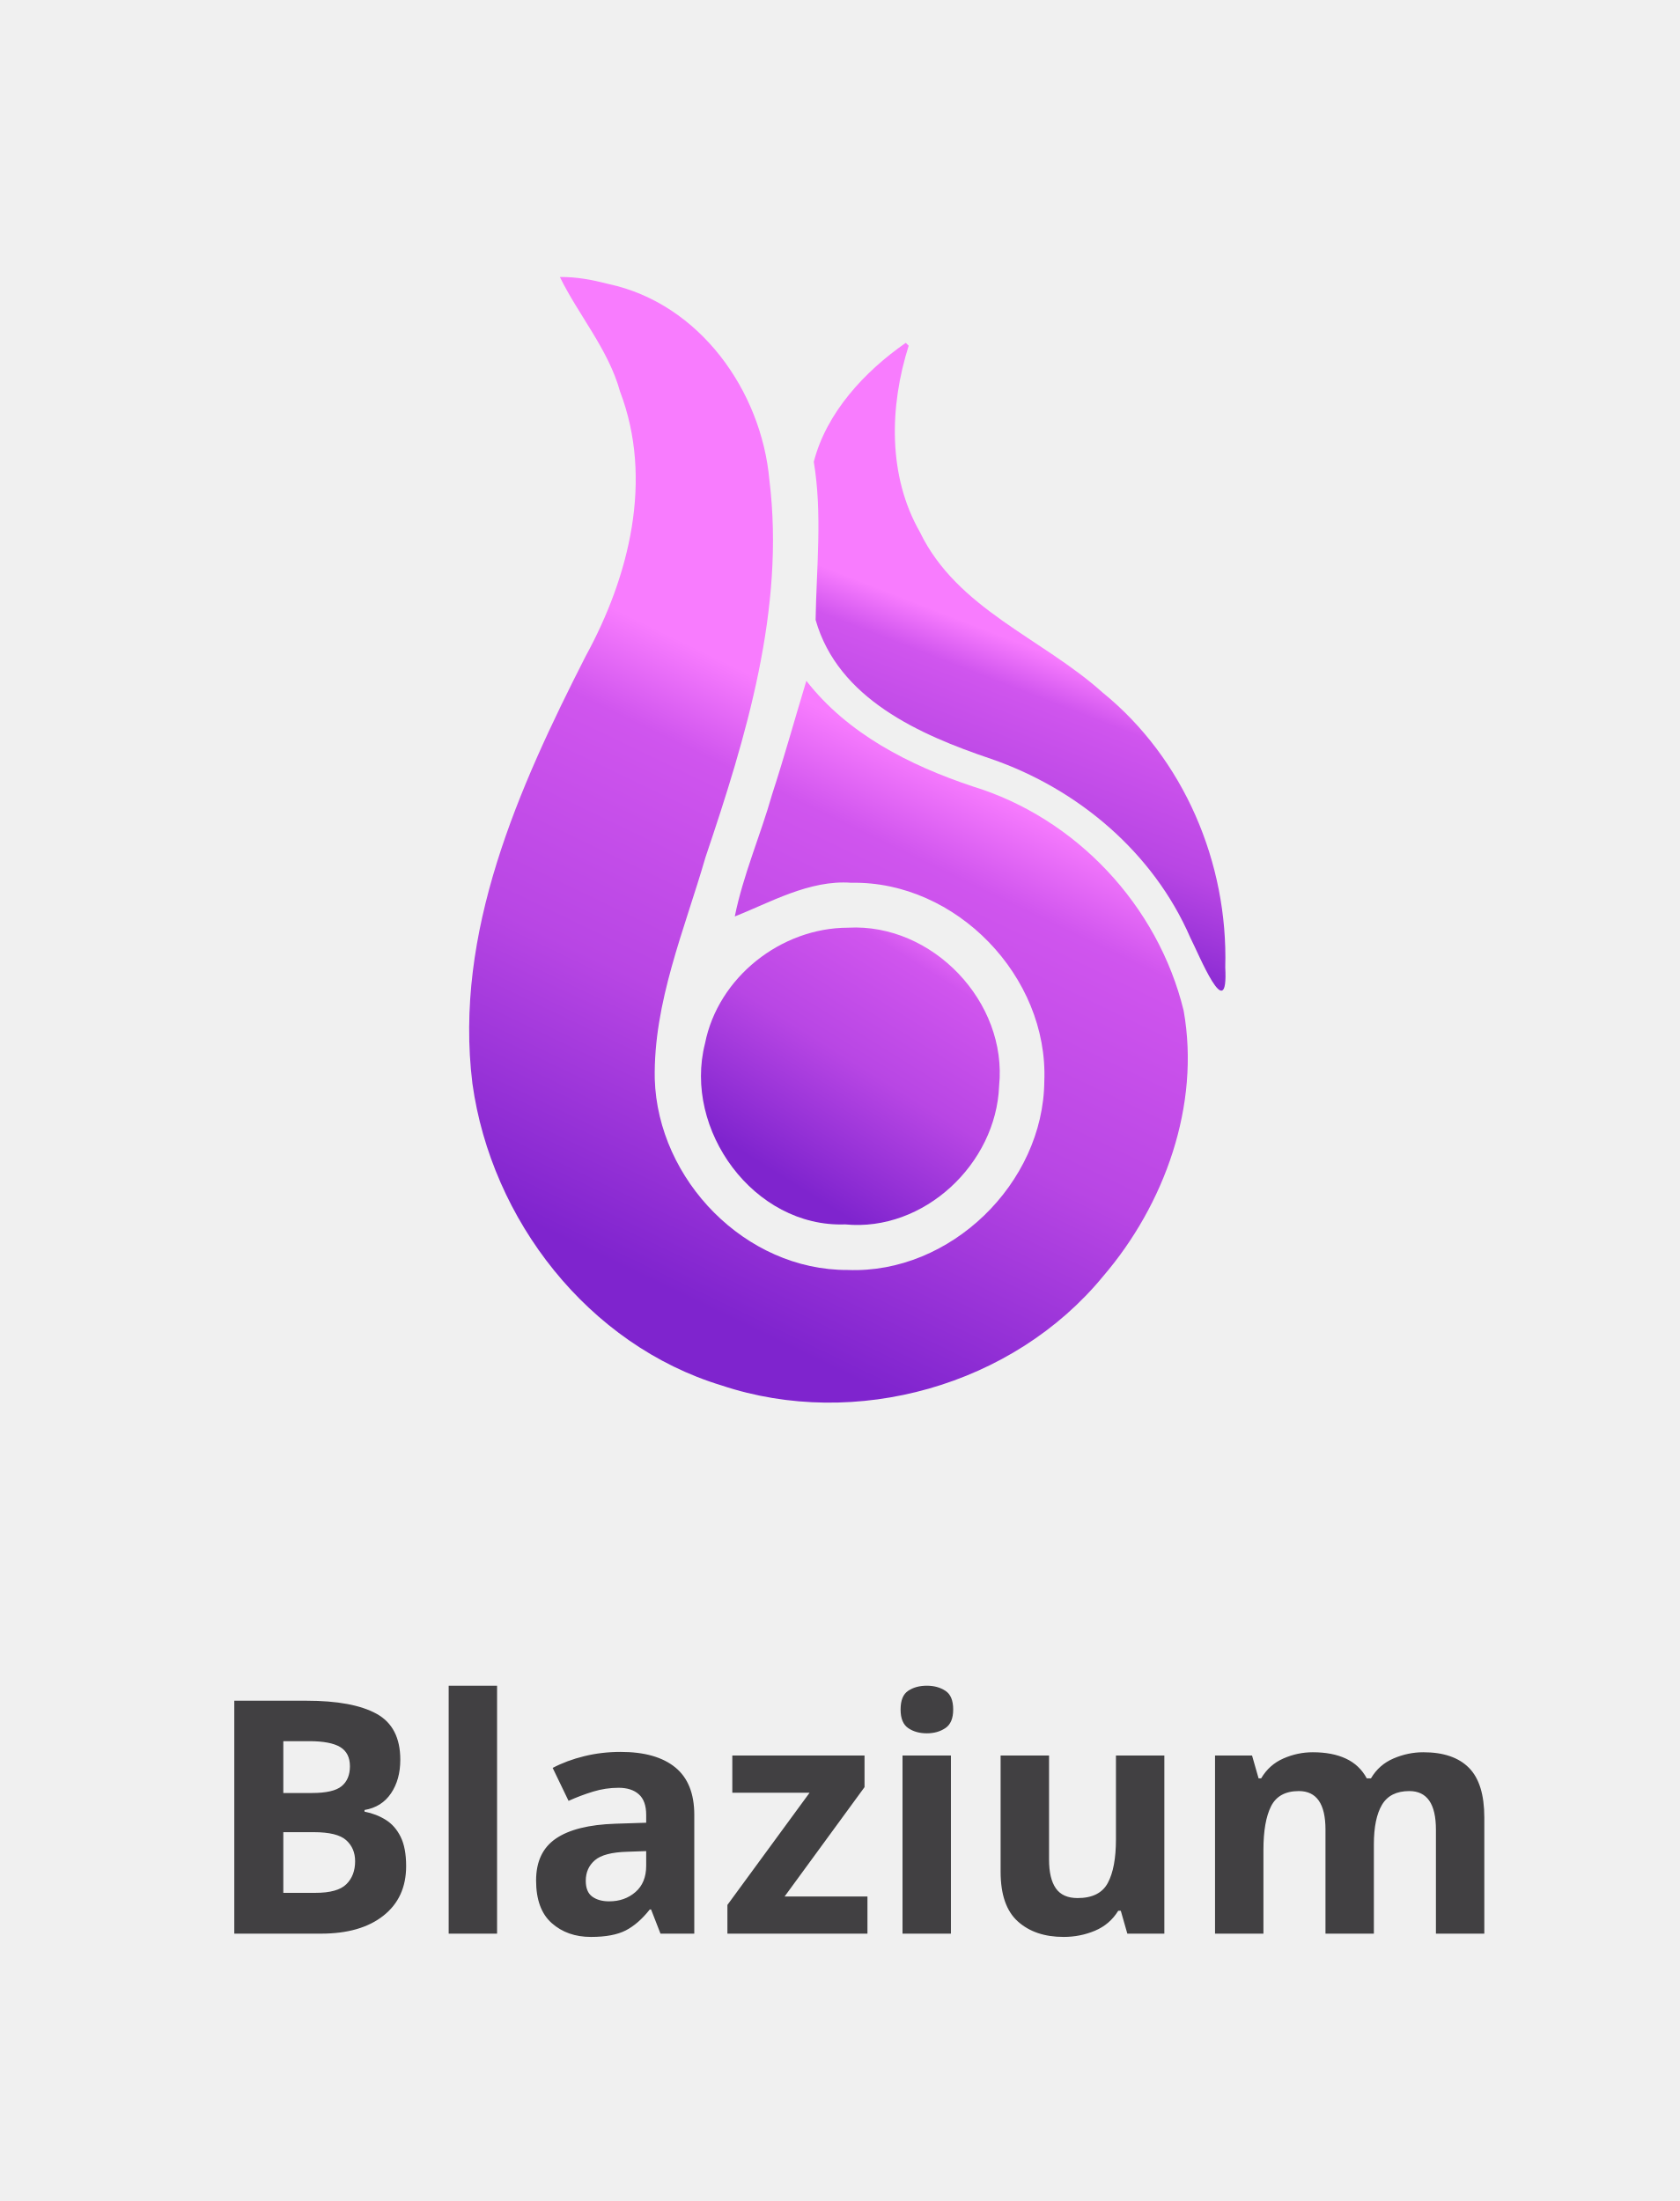
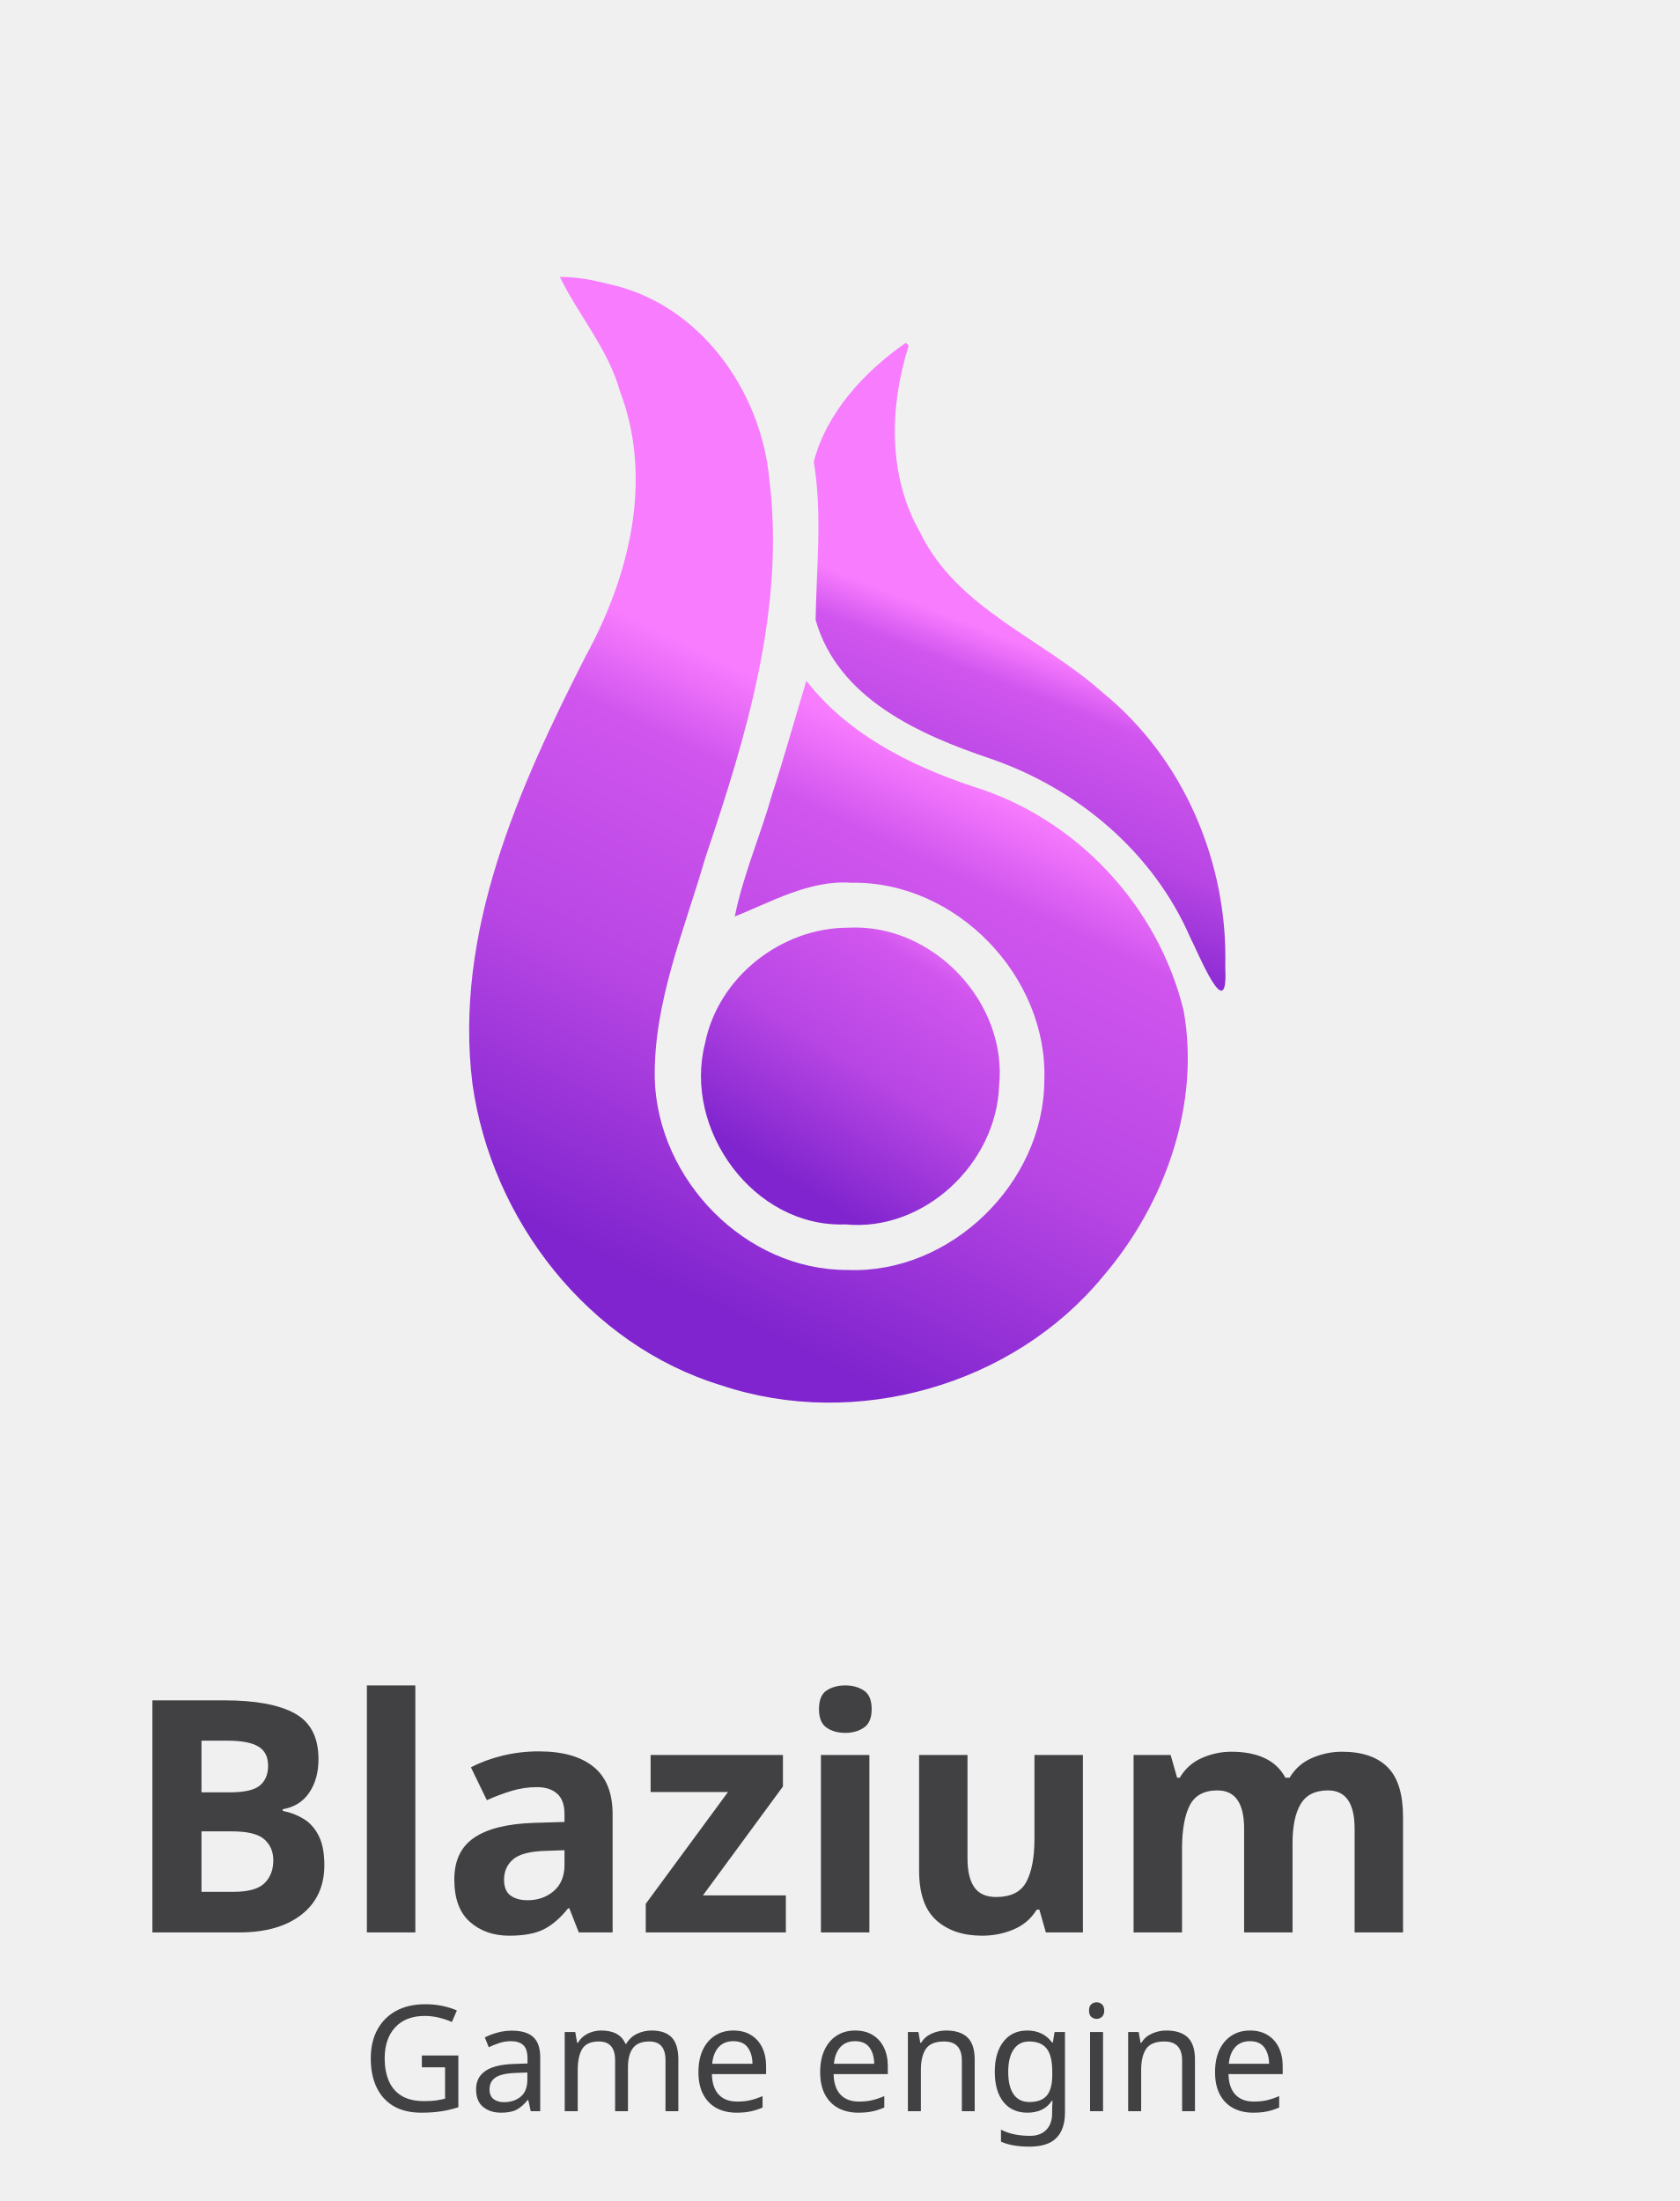
<svg xmlns="http://www.w3.org/2000/svg" xmlns:xlink="http://www.w3.org/1999/xlink" xml:space="preserve" width="2000" height="2621.254" viewBox="0 0 529.167 693.54">
  <defs>
    <linearGradient xlink:href="#a" id="f" x1="635.831" x2="721.822" y1="589.778" y2="368.408" gradientTransform="translate(66.624 69.601)scale(.38636)" gradientUnits="userSpaceOnUse" />
    <linearGradient id="a">
      <stop offset=".045" stop-color="#7f24ce" />
      <stop offset=".468" stop-color="#b846e4" />
      <stop offset=".848" stop-color="#d055ee" />
      <stop offset="1" stop-color="#f87cfe" />
    </linearGradient>
    <linearGradient xlink:href="#b" id="e" x1="269.585" x2="488.27" y1="847.204" y2="393.079" gradientTransform="translate(66.624 69.601)scale(.38636)" gradientUnits="userSpaceOnUse" />
    <linearGradient id="b">
      <stop offset=".045" stop-color="#7f24ce" />
      <stop offset=".478" stop-color="#b846e4" />
      <stop offset=".848" stop-color="#d055ee" />
      <stop offset="1" stop-color="#f87cfe" />
    </linearGradient>
    <linearGradient xlink:href="#c" id="d" x1="496.519" x2="635.831" y1="813.477" y2="589.778" gradientTransform="translate(66.624 69.601)scale(.38636)" gradientUnits="userSpaceOnUse" />
    <linearGradient id="c">
      <stop offset=".045" stop-color="#7f24ce" />
      <stop offset=".468" stop-color="#b846e4" />
      <stop offset=".825" stop-color="#d055ee" />
      <stop offset="1" stop-color="#f87cfe" />
    </linearGradient>
  </defs>
-   <text xml:space="preserve" x="64.747" y="607.943" fill="#414042" stroke="#fff" stroke-linejoin="round" stroke-width="0" font-family="Inter Alia" font-size="102.582" font-weight="700" paint-order="stroke fill markers" style="-inkscape-font-specification:&quot;Inter Alia, Bold&quot;;font-variant-ligatures:normal;font-variant-caps:normal;font-variant-numeric:normal;font-variant-east-asian:normal;text-align:start" transform="scale(.99777 1.00223)">
-     <tspan x="64.747" y="607.943" style="-inkscape-font-specification:&quot;Inter Alia, Bold&quot;;font-variant-ligatures:normal;font-variant-caps:normal;font-variant-numeric:normal;font-variant-east-asian:normal">Blazium</tspan>
-   </text>
  <path fill="url(#d)" d="m 267.228,292.318 c 26.55,-1.461 50.275,23.423 47.555,49.878 -0.913,24.494 -23.675,46.029 -48.48,43.614 -28.811,1.058 -51.11,-29.856 -44.184,-56.991 4.116,-20.88 23.979,-36.494 45.109,-36.5 z" paint-order="markers stroke fill" style="mix-blend-mode:normal" />
  <path fill="url(#e)" d="m 176.409,87.296 c 5.803,11.926 15.277,22.772 18.945,36.082 10.578,27.73 2.901,58.302 -10.863,83.444 -21.084,41.401 -41.546,87.052 -35.648,134.605 5.957,42.958 36.492,82.376 78.517,95.13 42.186,14.082 91.886,0.055 120.171,-34.371 19.407,-22.625 30.709,-53.969 25.391,-83.758 -8.091,-33.122 -33.902,-60.686 -66.546,-70.661 -19.78,-6.609 -39.281,-16.492 -52.32,-33.235 -3.245,10.65 -6.93,23.922 -10.8,35.809 -3.652,12.873 -9.117,25.366 -11.75,38.44 10.831,-4.259 23.54,-11.614 36.677,-10.62 33.068,-0.641 62.15,29.566 60.844,62.528 -0.267,32.189 -29.607,60.774 -61.946,59.484 -32.215,0.146 -59.826,-28.369 -60.79,-60.182 -0.442,-24.141 9.371,-47.004 15.988,-69.874 12.81,-37.967 25.092,-78.279 20.14,-118.78 -2.521,-28.264 -22.027,-55.666 -50.616,-61.829 -5.024,-1.294 -10.183,-2.315 -15.395,-2.214 z" paint-order="markers stroke fill" style="mix-blend-mode:normal" />
  <path fill="url(#f)" d="m 285.385,108.026 c -12.958,9 -24.996,21.964 -28.991,37.495 2.749,16.491 0.825,33.334 0.576,49.796 7.054,24.885 32.827,36.234 55.278,43.807 27.372,9.444 51.111,29.48 62.755,56.278 2.717,5.294 12.057,28.403 11.032,9.375 0.931,-32.823 -13.029,-65.82 -38.725,-86.632 -18.972,-17.035 -45.774,-26.247 -57.497,-50.517 -10.151,-17.808 -9.55,-39.632 -3.519,-58.693 l -0.455,-0.455 z" paint-order="markers stroke fill" style="mix-blend-mode:normal" />
+   <text xml:space="preserve" x="38.795" y="608.912" fill="#414042" stroke-width=".698" font-family="'Inter Alia'" font-size="8.378" font-weight="700" style="-inkscape-font-specification:&quot;Inter Alia, Bold&quot;;font-variant-ligatures:normal;font-variant-caps:normal;font-variant-numeric:normal;font-variant-east-asian:normal;text-align:start">
+     <tspan x="38.795" y="608.912" font-size="102.399" style="-inkscape-font-specification:&quot;Inter Alia, Bold&quot;;font-variant-ligatures:normal;font-variant-caps:normal;font-variant-numeric:normal;font-variant-east-asian:normal">Blazium</tspan>
+   </text>
+   <text xml:space="preserve" x="113.975" y="665.24" fill="#414042" stroke-width=".698" font-family="'Inter Alia'" font-size="55.853" font-weight="500" style="-inkscape-font-specification:&quot;Inter Alia, Medium&quot;;font-variant-ligatures:normal;font-variant-caps:normal;font-variant-numeric:normal;font-variant-east-asian:normal;text-align:start">
+     <tspan x="113.975" y="665.24" font-size="46.545" font-weight="400" style="-inkscape-font-specification:&quot;Inter Alia, Normal&quot;;font-variant-ligatures:normal;font-variant-caps:normal;font-variant-numeric:normal;font-variant-east-asian:normal">Game engine</tspan>
+   </text>
</svg>
